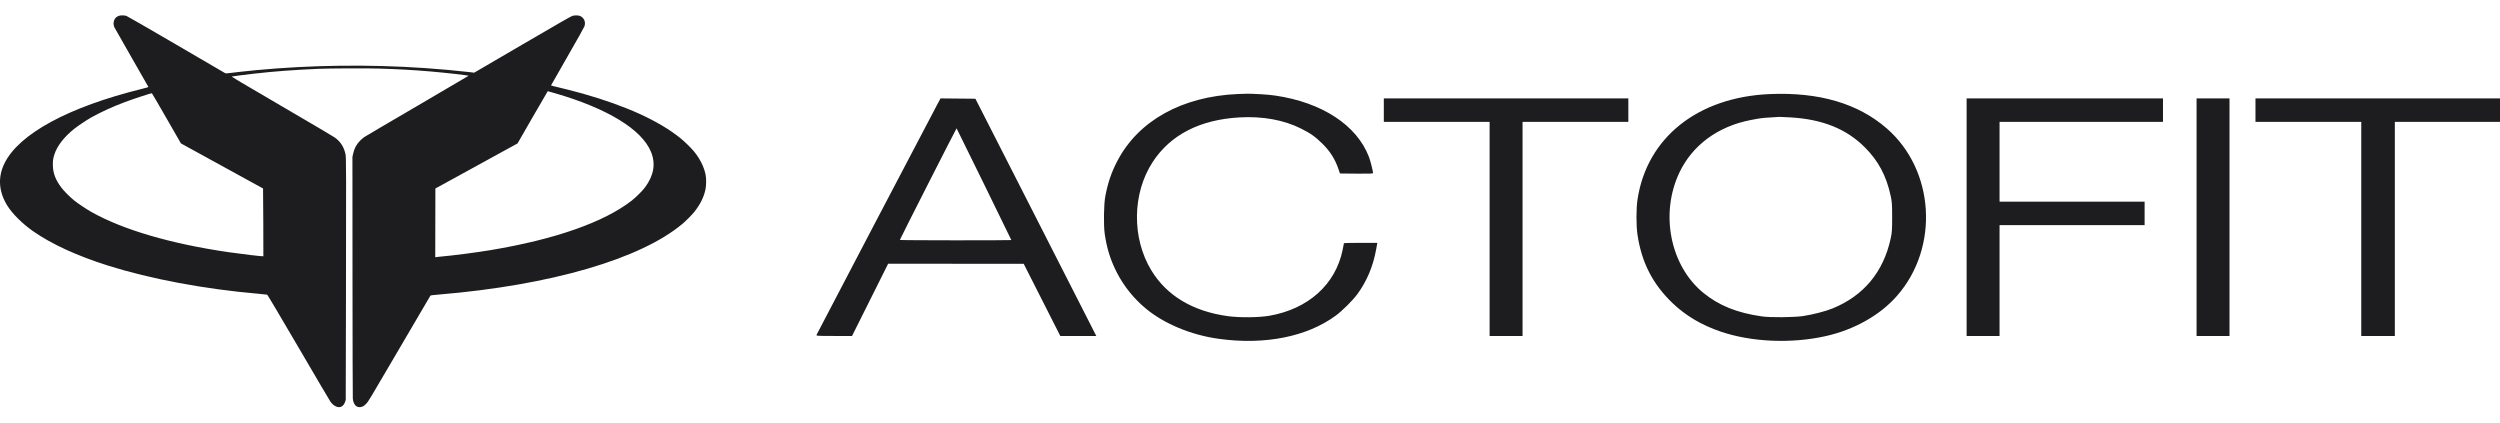
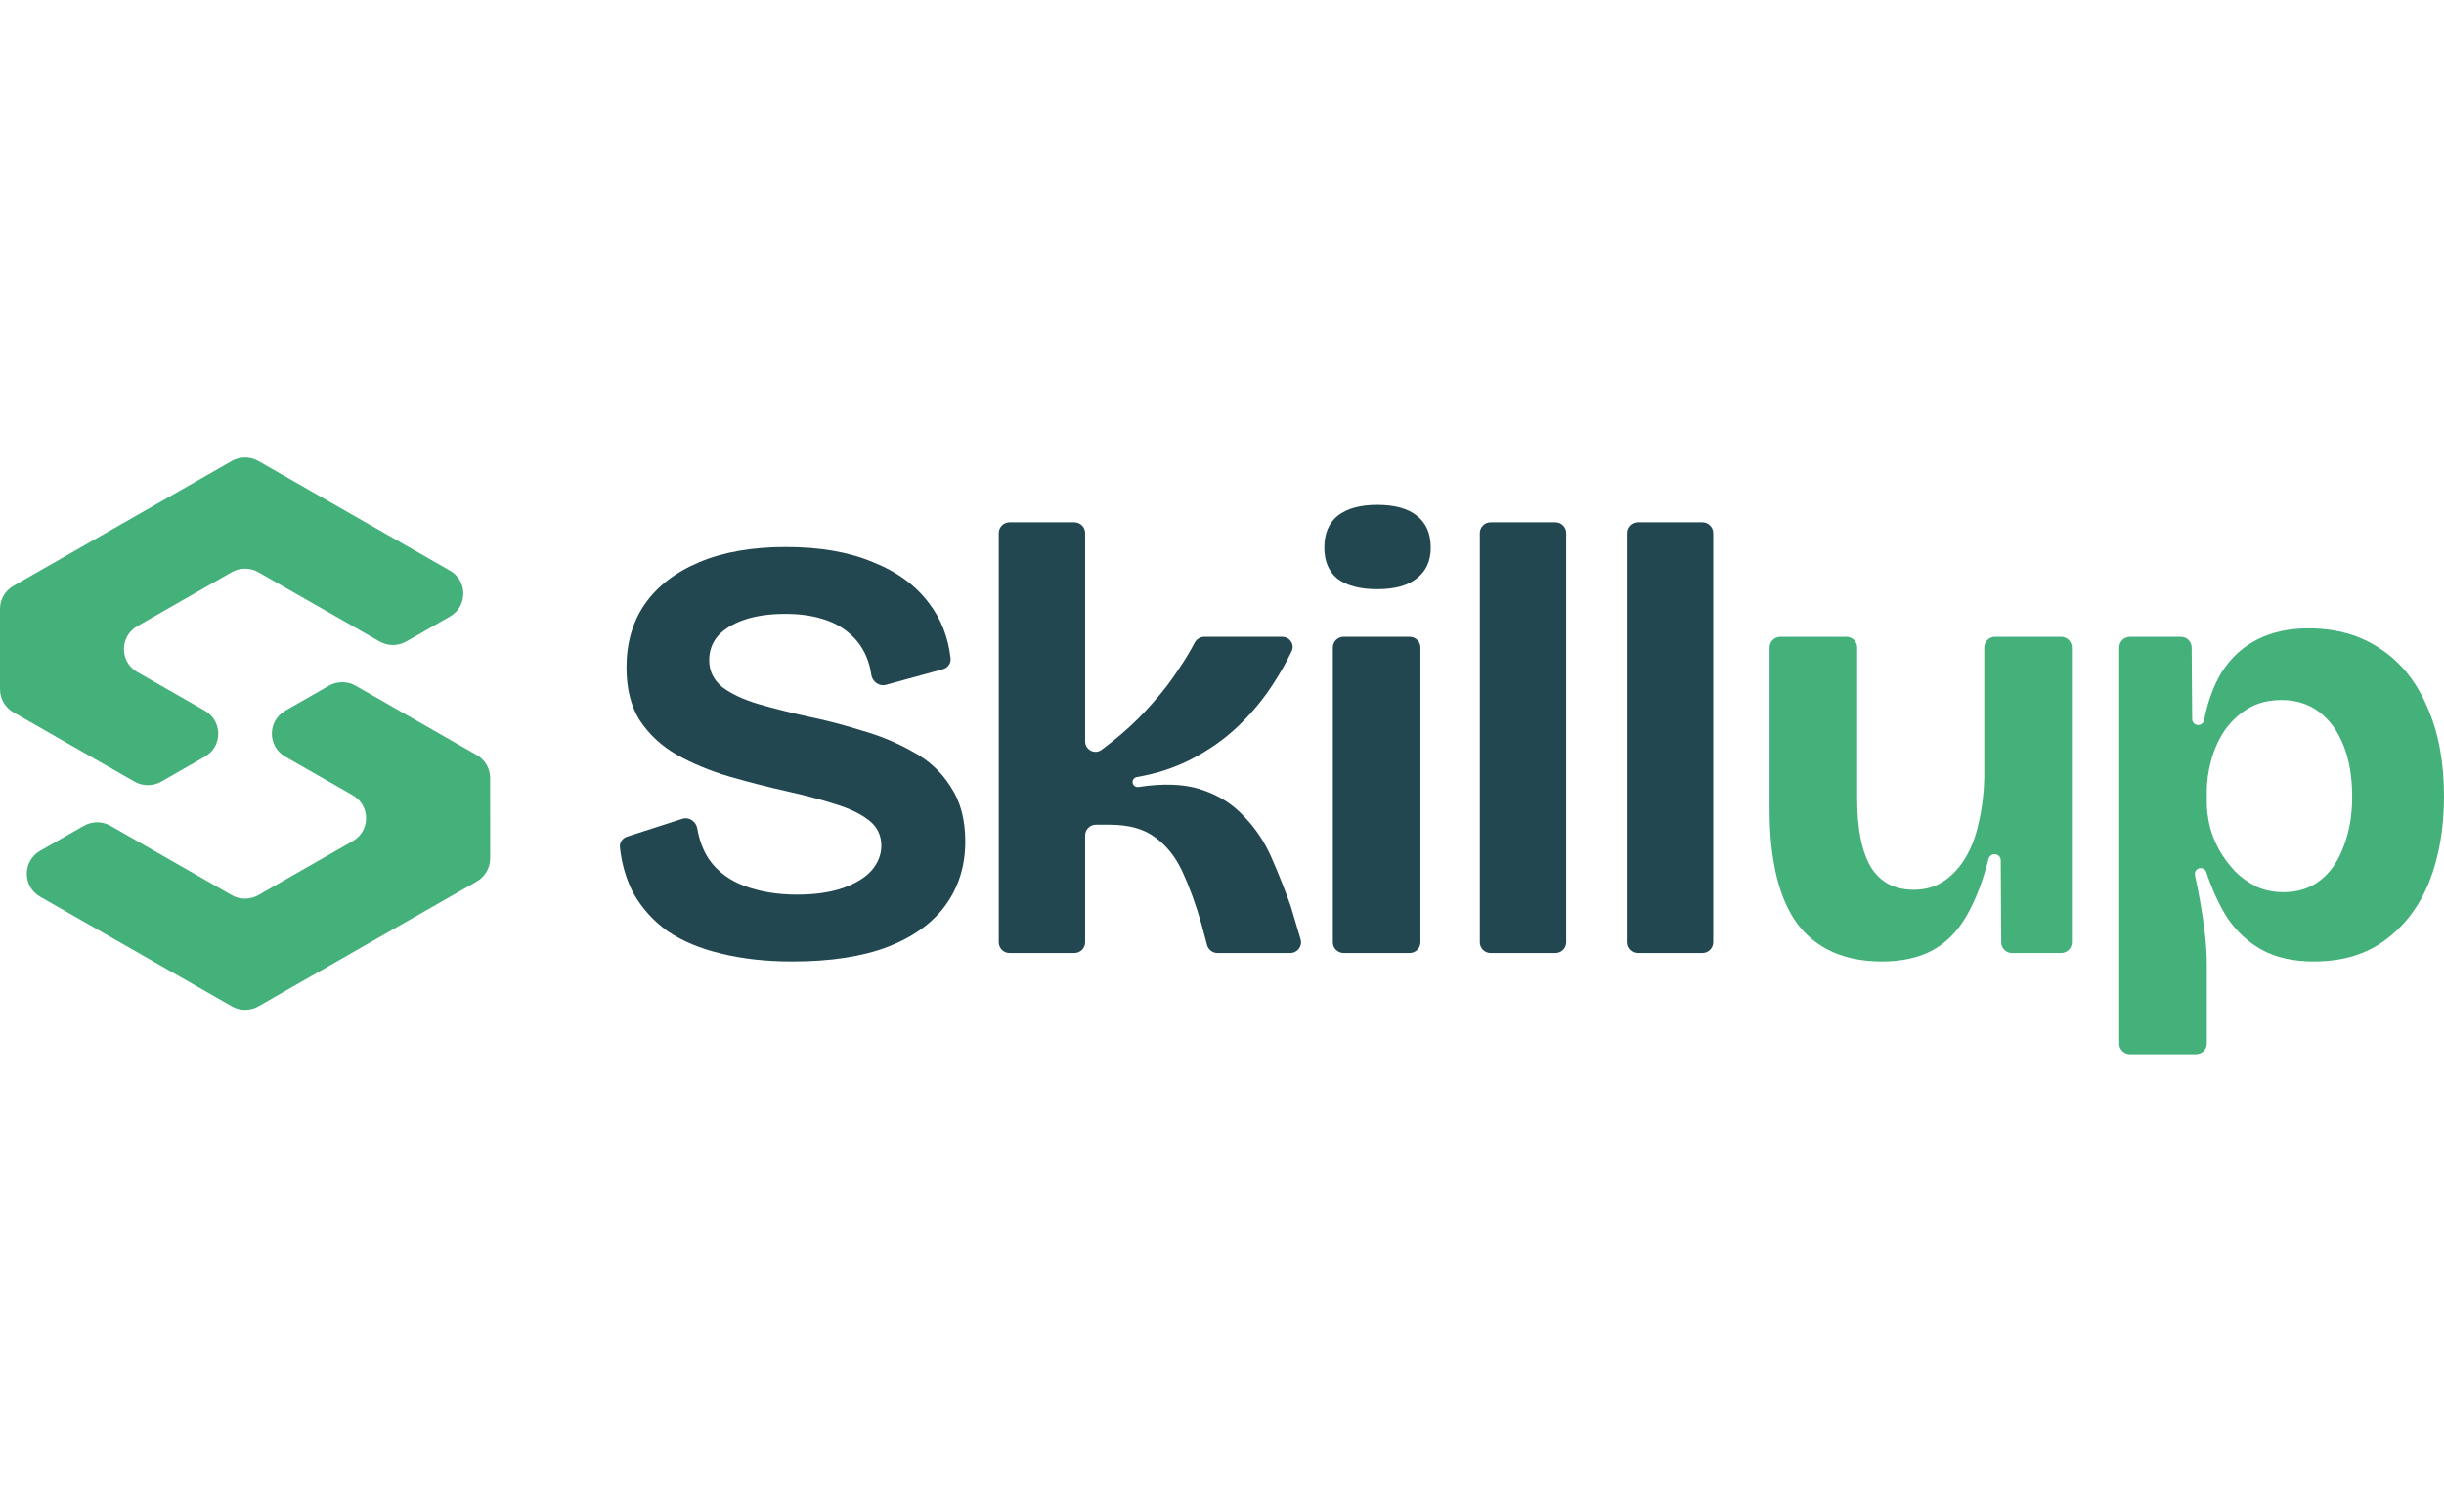
- <svg xmlns="http://www.w3.org/2000/svg" width="142" height="24" viewBox="0 0 142 24" fill="none">
-   <path fill-rule="evenodd" clip-rule="evenodd" d="M6.739 0.903C6.627 0.947 6.546 1.019 6.497 1.12C6.436 1.244 6.435 1.419 6.494 1.546C6.516 1.594 6.958 2.37 7.476 3.271C7.994 4.172 8.422 4.92 8.427 4.933C8.434 4.951 8.356 4.975 8.045 5.052C3.906 6.075 1.105 7.588 0.266 9.253C-0.134 10.047 -0.083 10.878 0.417 11.683C0.699 12.137 1.27 12.705 1.868 13.125C2.918 13.861 4.389 14.537 6.14 15.088C8.562 15.849 11.61 16.42 14.659 16.684C14.927 16.707 15.159 16.731 15.176 16.738C15.197 16.746 15.831 17.815 16.953 19.731C17.912 21.371 18.727 22.755 18.764 22.807C18.853 22.935 18.957 23.027 19.073 23.082C19.311 23.194 19.512 23.094 19.603 22.818L19.638 22.713L19.651 16.902C19.666 9.898 19.663 8.932 19.627 8.767C19.534 8.345 19.354 8.063 19.022 7.814C18.957 7.765 17.605 6.967 16.018 6.041C13.687 4.68 13.14 4.355 13.168 4.346C13.21 4.333 13.935 4.239 14.409 4.186C15.575 4.054 16.642 3.973 18.066 3.91C18.66 3.883 20.797 3.873 21.488 3.894C22.628 3.928 23.446 3.973 24.464 4.06C25.34 4.135 26.622 4.281 26.614 4.305C26.611 4.312 25.299 5.083 23.698 6.018C22.096 6.953 20.739 7.751 20.683 7.791C20.626 7.831 20.523 7.921 20.454 7.99C20.243 8.201 20.121 8.432 20.053 8.751L20.018 8.915L20.022 15.728C20.024 19.475 20.032 22.59 20.04 22.651C20.087 23.034 20.292 23.203 20.58 23.096C20.656 23.067 20.697 23.037 20.799 22.933C20.923 22.807 20.943 22.773 22.678 19.809C23.643 18.161 24.439 16.802 24.448 16.791C24.459 16.775 24.59 16.759 24.933 16.73C31.26 16.203 36.373 14.719 38.763 12.715C38.952 12.556 39.302 12.204 39.434 12.039C39.771 11.618 39.978 11.201 40.072 10.755C40.117 10.54 40.121 10.162 40.081 9.941C39.999 9.493 39.75 8.995 39.4 8.578C39.228 8.373 38.864 8.022 38.63 7.834C37.412 6.858 35.561 6.015 33.109 5.319C32.712 5.206 31.841 4.984 31.453 4.897C31.369 4.878 31.3 4.857 31.3 4.849C31.3 4.842 31.72 4.104 32.234 3.211C32.803 2.222 33.18 1.549 33.199 1.491C33.275 1.253 33.185 1.028 32.97 0.916C32.872 0.865 32.652 0.859 32.511 0.902C32.43 0.926 31.75 1.316 29.669 2.531L26.935 4.128L26.686 4.098C25.991 4.016 24.929 3.919 24.119 3.865C20.913 3.65 17.71 3.69 14.566 3.983C14.163 4.02 13.145 4.132 12.929 4.162C12.833 4.175 12.823 4.174 12.749 4.132C12.706 4.107 11.456 3.378 9.971 2.511C8.39 1.588 7.234 0.922 7.18 0.904C7.058 0.863 6.844 0.862 6.739 0.903ZM31.505 5.29C34.497 6.155 36.457 7.351 36.978 8.629C37.252 9.303 37.14 9.965 36.635 10.646C36.491 10.84 36.118 11.21 35.881 11.395C34.302 12.623 31.525 13.597 27.862 14.207C27.027 14.347 25.746 14.512 24.933 14.585C24.882 14.59 24.813 14.597 24.781 14.602L24.722 14.611L24.73 10.707L29.397 8.146L30.25 6.663C30.718 5.847 31.107 5.18 31.112 5.18C31.118 5.18 31.295 5.229 31.505 5.29ZM9.459 6.722L10.277 8.145L14.941 10.705L14.955 12.626C14.962 13.683 14.964 14.552 14.959 14.556C14.94 14.575 13.759 14.436 12.999 14.326C9.701 13.848 6.97 13.046 5.176 12.031C4.902 11.876 4.432 11.561 4.213 11.387C3.974 11.197 3.624 10.843 3.474 10.64C3.159 10.215 3.02 9.856 3.004 9.43C2.994 9.164 3.013 9.008 3.086 8.782C3.246 8.287 3.632 7.786 4.213 7.32C4.425 7.15 4.893 6.837 5.176 6.675C5.682 6.388 6.41 6.054 7.087 5.801C7.585 5.615 8.587 5.286 8.627 5.295C8.635 5.297 9.009 5.939 9.459 6.722Z" fill="#1D1D1F" />
-   <path fill-rule="evenodd" clip-rule="evenodd" d="M70.308 5.34C67.131 5.478 64.657 6.856 63.46 9.153C63.128 9.789 62.925 10.385 62.781 11.149C62.694 11.608 62.677 12.789 62.749 13.29C62.869 14.118 63.078 14.782 63.44 15.485C63.839 16.259 64.397 16.954 65.07 17.515C66.121 18.39 67.64 19.024 69.217 19.244C71.832 19.608 74.238 19.131 75.878 17.922C76.247 17.65 76.837 17.062 77.097 16.708C77.635 15.975 77.995 15.12 78.166 14.164L78.232 13.794H77.284C76.762 13.794 76.335 13.803 76.335 13.815C76.335 13.827 76.302 13.996 76.262 14.192C75.862 16.153 74.312 17.549 72.107 17.934C71.507 18.039 70.399 18.049 69.732 17.956C67.744 17.68 66.269 16.794 65.393 15.352C64.279 13.517 64.311 10.984 65.47 9.206C66.479 7.658 68.146 6.8 70.396 6.669C71.707 6.593 72.918 6.811 73.895 7.301C74.446 7.577 74.702 7.758 75.123 8.173C75.553 8.596 75.837 9.049 76.03 9.62L76.11 9.854L77.05 9.863C77.79 9.871 77.99 9.863 77.989 9.827C77.987 9.712 77.843 9.146 77.76 8.925C77.079 7.121 75.102 5.821 72.443 5.43C72.232 5.399 71.884 5.365 71.669 5.355C71.455 5.345 71.19 5.331 71.081 5.326C70.972 5.32 70.624 5.326 70.308 5.34ZM100.532 5.343C96.433 5.515 93.542 7.817 93.011 11.33C92.932 11.856 92.932 12.819 93.011 13.344C93.245 14.903 93.87 16.127 94.977 17.194C95.736 17.925 96.633 18.459 97.735 18.835C99.474 19.429 101.736 19.528 103.68 19.096C105.318 18.732 106.783 17.907 107.75 16.804C110.164 14.05 109.892 9.658 107.162 7.289C105.531 5.874 103.324 5.226 100.532 5.343ZM53.243 5.922C52.875 6.608 46.4 18.964 46.378 19.022C46.356 19.078 46.434 19.083 47.375 19.083H48.396L50.446 14.981L58.146 14.983L60.225 19.083H62.269L61.459 17.491C61.014 16.615 59.469 13.583 58.026 10.753L55.403 5.608L53.422 5.589L53.243 5.922ZM78.601 6.921H84.61V19.083H86.481V6.921H92.49V5.59H78.601V6.921ZM111.704 19.083H113.575V12.786H121.814V11.455H113.575V6.921H122.858V5.59H111.704V19.083ZM124.765 19.083H126.636V5.59H124.765V19.083ZM128.111 6.921H134.12V19.083H136.027V6.921H142V5.59H128.111V6.921ZM101.703 6.669C103.514 6.774 104.868 7.318 105.913 8.359C106.692 9.135 107.142 9.979 107.392 11.131C107.464 11.463 107.474 11.61 107.474 12.336C107.474 13.062 107.464 13.21 107.392 13.542C106.978 15.452 105.855 16.803 104.082 17.522C103.678 17.686 102.944 17.874 102.401 17.954C101.885 18.029 100.554 18.04 100.082 17.973C98.662 17.77 97.638 17.358 96.75 16.633C94.87 15.097 94.281 12.149 95.385 9.812C96.122 8.251 97.573 7.179 99.434 6.819C99.99 6.711 100.092 6.698 100.586 6.67C100.833 6.656 101.052 6.642 101.071 6.639C101.091 6.637 101.375 6.65 101.703 6.669ZM55.895 10.462C56.747 12.201 57.444 13.629 57.444 13.636C57.444 13.644 56.02 13.65 54.278 13.65C52.537 13.65 51.112 13.64 51.112 13.628C51.112 13.592 54.322 7.277 54.334 7.289C54.34 7.295 55.043 8.723 55.895 10.462Z" fill="#1D1D1F" />
+ <svg xmlns="http://www.w3.org/2000/svg" width="139" height="86" viewBox="0 0 139 86" fill="none">
+   <path d="M45.074 54.694C43.575 54.694 42.226 54.545 41.027 54.249C39.851 53.974 38.836 53.552 37.983 52.981C37.153 52.387 36.495 51.656 36.011 50.788C35.614 50.021 35.362 49.16 35.256 48.207C35.225 47.931 35.401 47.678 35.667 47.592L38.806 46.581C39.192 46.456 39.59 46.732 39.657 47.129C39.773 47.812 39.998 48.403 40.335 48.903C40.819 49.588 41.5 50.091 42.376 50.411C43.252 50.731 44.233 50.891 45.316 50.891C46.354 50.891 47.23 50.765 47.945 50.514C48.66 50.262 49.202 49.931 49.571 49.52C49.94 49.086 50.125 48.617 50.125 48.115C50.125 47.521 49.894 47.041 49.433 46.676C48.972 46.31 48.337 46.002 47.53 45.751C46.746 45.499 45.847 45.26 44.832 45.031C43.702 44.78 42.584 44.494 41.477 44.174C40.393 43.855 39.401 43.443 38.502 42.941C37.625 42.438 36.922 41.787 36.392 40.988C35.884 40.188 35.631 39.183 35.631 37.972C35.631 36.579 35.977 35.379 36.668 34.374C37.383 33.346 38.421 32.547 39.782 31.976C41.142 31.405 42.78 31.119 44.694 31.119C46.631 31.119 48.28 31.405 49.64 31.976C51.024 32.524 52.096 33.312 52.857 34.34C53.529 35.226 53.931 36.264 54.064 37.452C54.095 37.735 53.906 37.992 53.629 38.068L50.385 38.958C49.993 39.065 49.609 38.772 49.552 38.373C49.496 37.989 49.399 37.639 49.26 37.321C49.029 36.796 48.706 36.362 48.291 36.019C47.876 35.654 47.357 35.379 46.735 35.197C46.135 35.014 45.443 34.923 44.659 34.923C43.76 34.923 42.976 35.037 42.307 35.265C41.661 35.494 41.165 35.802 40.819 36.19C40.496 36.579 40.335 37.036 40.335 37.561C40.335 38.178 40.589 38.692 41.096 39.103C41.627 39.491 42.318 39.811 43.172 40.062C44.048 40.314 45.005 40.554 46.043 40.782C47.034 40.988 48.038 41.25 49.052 41.57C50.09 41.867 51.047 42.267 51.923 42.77C52.823 43.249 53.538 43.912 54.068 44.757C54.622 45.579 54.898 46.619 54.898 47.875C54.898 49.246 54.529 50.445 53.791 51.473C53.053 52.501 51.947 53.3 50.471 53.872C49.018 54.42 47.219 54.694 45.074 54.694Z" fill="#224750" />
+   <path d="M57.417 54.214C57.078 54.214 56.803 53.942 56.803 53.605V30.323C56.803 29.987 57.078 29.714 57.417 29.714H61.1C61.44 29.714 61.715 29.987 61.715 30.323V42.17C61.715 42.658 62.264 42.944 62.658 42.65C63.034 42.369 63.4 42.078 63.756 41.776C64.425 41.205 65.024 40.611 65.555 39.994C66.108 39.377 66.592 38.749 67.007 38.109C67.365 37.588 67.676 37.073 67.942 36.567C68.05 36.359 68.264 36.225 68.501 36.225H72.918C73.352 36.225 73.648 36.657 73.462 37.045C73.175 37.646 72.834 38.252 72.438 38.863C71.885 39.731 71.216 40.542 70.432 41.296C69.671 42.027 68.783 42.655 67.769 43.181C66.821 43.671 65.784 44.012 64.656 44.204C64.517 44.228 64.413 44.347 64.413 44.487C64.413 44.663 64.574 44.797 64.751 44.77C66.145 44.556 67.313 44.598 68.253 44.894C69.267 45.214 70.098 45.728 70.743 46.436C71.412 47.121 71.943 47.921 72.335 48.834C72.727 49.725 73.084 50.628 73.407 51.542L73.97 53.433C74.086 53.823 73.791 54.214 73.38 54.214H69.245C68.966 54.214 68.722 54.028 68.65 53.761L68.322 52.535C67.999 51.416 67.642 50.434 67.25 49.588C66.858 48.743 66.339 48.092 65.693 47.635C65.07 47.156 64.206 46.916 63.099 46.916H62.33C61.99 46.916 61.715 47.188 61.715 47.525V53.605C61.715 53.942 61.44 54.214 61.1 54.214H57.417Z" fill="#224750" />
+   <path d="M76.419 54.214C76.079 54.214 75.804 53.942 75.804 53.605V36.834C75.804 36.497 76.079 36.225 76.419 36.225H80.171C80.51 36.225 80.785 36.497 80.785 36.834V53.605C80.785 53.942 80.51 54.214 80.171 54.214H76.419ZM78.329 33.518C77.361 33.518 76.611 33.324 76.081 32.935C75.573 32.524 75.32 31.93 75.32 31.153C75.32 30.354 75.573 29.748 76.081 29.337C76.611 28.926 77.361 28.72 78.329 28.72C79.321 28.72 80.07 28.926 80.578 29.337C81.108 29.748 81.373 30.354 81.373 31.153C81.373 31.907 81.108 32.49 80.578 32.901C80.07 33.312 79.321 33.518 78.329 33.518Z" fill="#224750" />
+   <path d="M84.779 54.214C84.439 54.214 84.164 53.942 84.164 53.605V30.323C84.164 29.987 84.439 29.714 84.779 29.714H88.462C88.801 29.714 89.076 29.987 89.076 30.323V53.605C89.076 53.942 88.801 54.214 88.462 54.214H84.779Z" fill="#224750" />
+   <path d="M93.139 54.214C92.8 54.214 92.525 53.942 92.525 53.605V30.323C92.525 29.987 92.8 29.714 93.139 29.714H96.822C97.161 29.714 97.437 29.987 97.437 30.323V53.605C97.437 53.942 97.161 54.214 96.822 54.214H93.139Z" fill="#224750" />
+   <path d="M107.042 54.694C104.92 54.694 103.318 53.986 102.234 52.569C101.173 51.13 100.643 48.949 100.643 46.025V36.834C100.643 36.497 100.918 36.225 101.257 36.225H105.009C105.349 36.225 105.624 36.497 105.624 36.834V45.408C105.624 47.167 105.889 48.48 106.419 49.349C106.95 50.194 107.757 50.616 108.841 50.616C109.487 50.616 110.052 50.456 110.536 50.137C111.02 49.817 111.435 49.371 111.781 48.8C112.127 48.229 112.381 47.555 112.542 46.779C112.727 46.002 112.83 45.168 112.854 44.277V36.834C112.854 36.497 113.129 36.225 113.468 36.225H117.22C117.56 36.225 117.835 36.497 117.835 36.834V53.605C117.835 53.942 117.56 54.214 117.22 54.214H114.433C114.095 54.214 113.82 53.944 113.818 53.609L113.79 48.939C113.788 48.748 113.632 48.595 113.44 48.595C113.279 48.595 113.138 48.704 113.098 48.859C112.763 50.157 112.347 51.234 111.85 52.09C111.343 52.981 110.686 53.643 109.879 54.077C109.095 54.488 108.149 54.694 107.042 54.694Z" fill="#44B07A" />
+   <path fill-rule="evenodd" clip-rule="evenodd" d="M120.528 36.834C120.528 36.497 120.803 36.225 121.143 36.225H124.034C124.372 36.225 124.646 36.495 124.648 36.829L124.677 40.911C124.678 41.089 124.819 41.235 124.998 41.245C125.171 41.255 125.323 41.134 125.356 40.965C125.569 39.884 125.908 38.967 126.374 38.212C126.904 37.39 127.585 36.773 128.415 36.362C129.245 35.95 130.202 35.745 131.286 35.745C132.9 35.745 134.284 36.145 135.437 36.944C136.59 37.721 137.466 38.829 138.066 40.268C138.689 41.684 139 43.363 139 45.305C139 47.11 138.723 48.72 138.17 50.137C137.616 51.53 136.786 52.638 135.679 53.46C134.595 54.283 133.235 54.694 131.597 54.694C130.444 54.694 129.464 54.477 128.657 54.043C127.873 53.609 127.216 53.004 126.685 52.227C126.214 51.484 125.812 50.612 125.48 49.613C125.434 49.476 125.307 49.383 125.162 49.383C124.949 49.383 124.792 49.577 124.836 49.783C124.941 50.271 125.038 50.766 125.129 51.267C125.244 51.907 125.336 52.535 125.405 53.152C125.475 53.746 125.509 54.328 125.509 54.9V59.362C125.509 59.698 125.234 59.971 124.894 59.971H121.143C120.803 59.971 120.528 59.698 120.528 59.362V36.834ZM131.978 50.068C131.401 50.525 130.698 50.753 129.868 50.753C129.314 50.753 128.807 50.651 128.346 50.445C127.884 50.217 127.481 49.931 127.135 49.588C126.789 49.223 126.489 48.823 126.236 48.389C125.982 47.932 125.797 47.475 125.682 47.018C125.567 46.539 125.509 46.082 125.509 45.648V44.997C125.509 44.449 125.59 43.877 125.751 43.283C125.913 42.667 126.166 42.096 126.512 41.57C126.881 41.045 127.331 40.622 127.861 40.302C128.392 39.983 129.026 39.823 129.764 39.823C130.594 39.823 131.309 40.051 131.909 40.508C132.508 40.965 132.969 41.604 133.292 42.427C133.615 43.226 133.777 44.197 133.777 45.339C133.777 46.39 133.615 47.327 133.292 48.149C132.993 48.972 132.554 49.611 131.978 50.068Z" fill="#44B07A" />
+   <path d="M25.588 32.459C26.605 33.04 26.605 34.493 25.588 35.074L23.109 36.491C22.638 36.76 22.057 36.76 21.586 36.491L14.697 32.553C14.226 32.283 13.645 32.283 13.173 32.553L7.811 35.619C6.795 36.2 6.795 37.653 7.811 38.234L11.65 40.429C12.667 41.01 12.667 42.464 11.651 43.045L9.173 44.462C8.702 44.732 8.12 44.732 7.649 44.463L0.764 40.524C0.292 40.254 0.002 39.756 0.001 39.217L-0 34.638C-0 34.098 0.29 33.6 0.762 33.33L13.176 26.231C13.648 25.962 14.229 25.962 14.7 26.232L25.588 32.459Z" fill="#44B07A" />
+   <path d="M27.113 42.95C27.584 43.219 27.874 43.717 27.875 44.257L27.876 48.836C27.876 49.375 27.586 49.874 27.114 50.144L14.702 57.244C14.231 57.514 13.649 57.514 13.178 57.244L2.288 51.014C1.271 50.434 1.27 48.98 2.286 48.399L4.764 46.981C5.236 46.712 5.817 46.711 6.288 46.981L13.172 50.918C13.643 51.188 14.224 51.188 14.696 50.918L20.058 47.852C21.074 47.272 21.075 45.819 20.058 45.237L16.224 43.044C15.208 42.463 15.208 41.011 16.224 40.429L18.703 39.011C19.174 38.741 19.756 38.741 20.227 39.011L27.113 42.95Z" fill="#44B07A" />
</svg>
